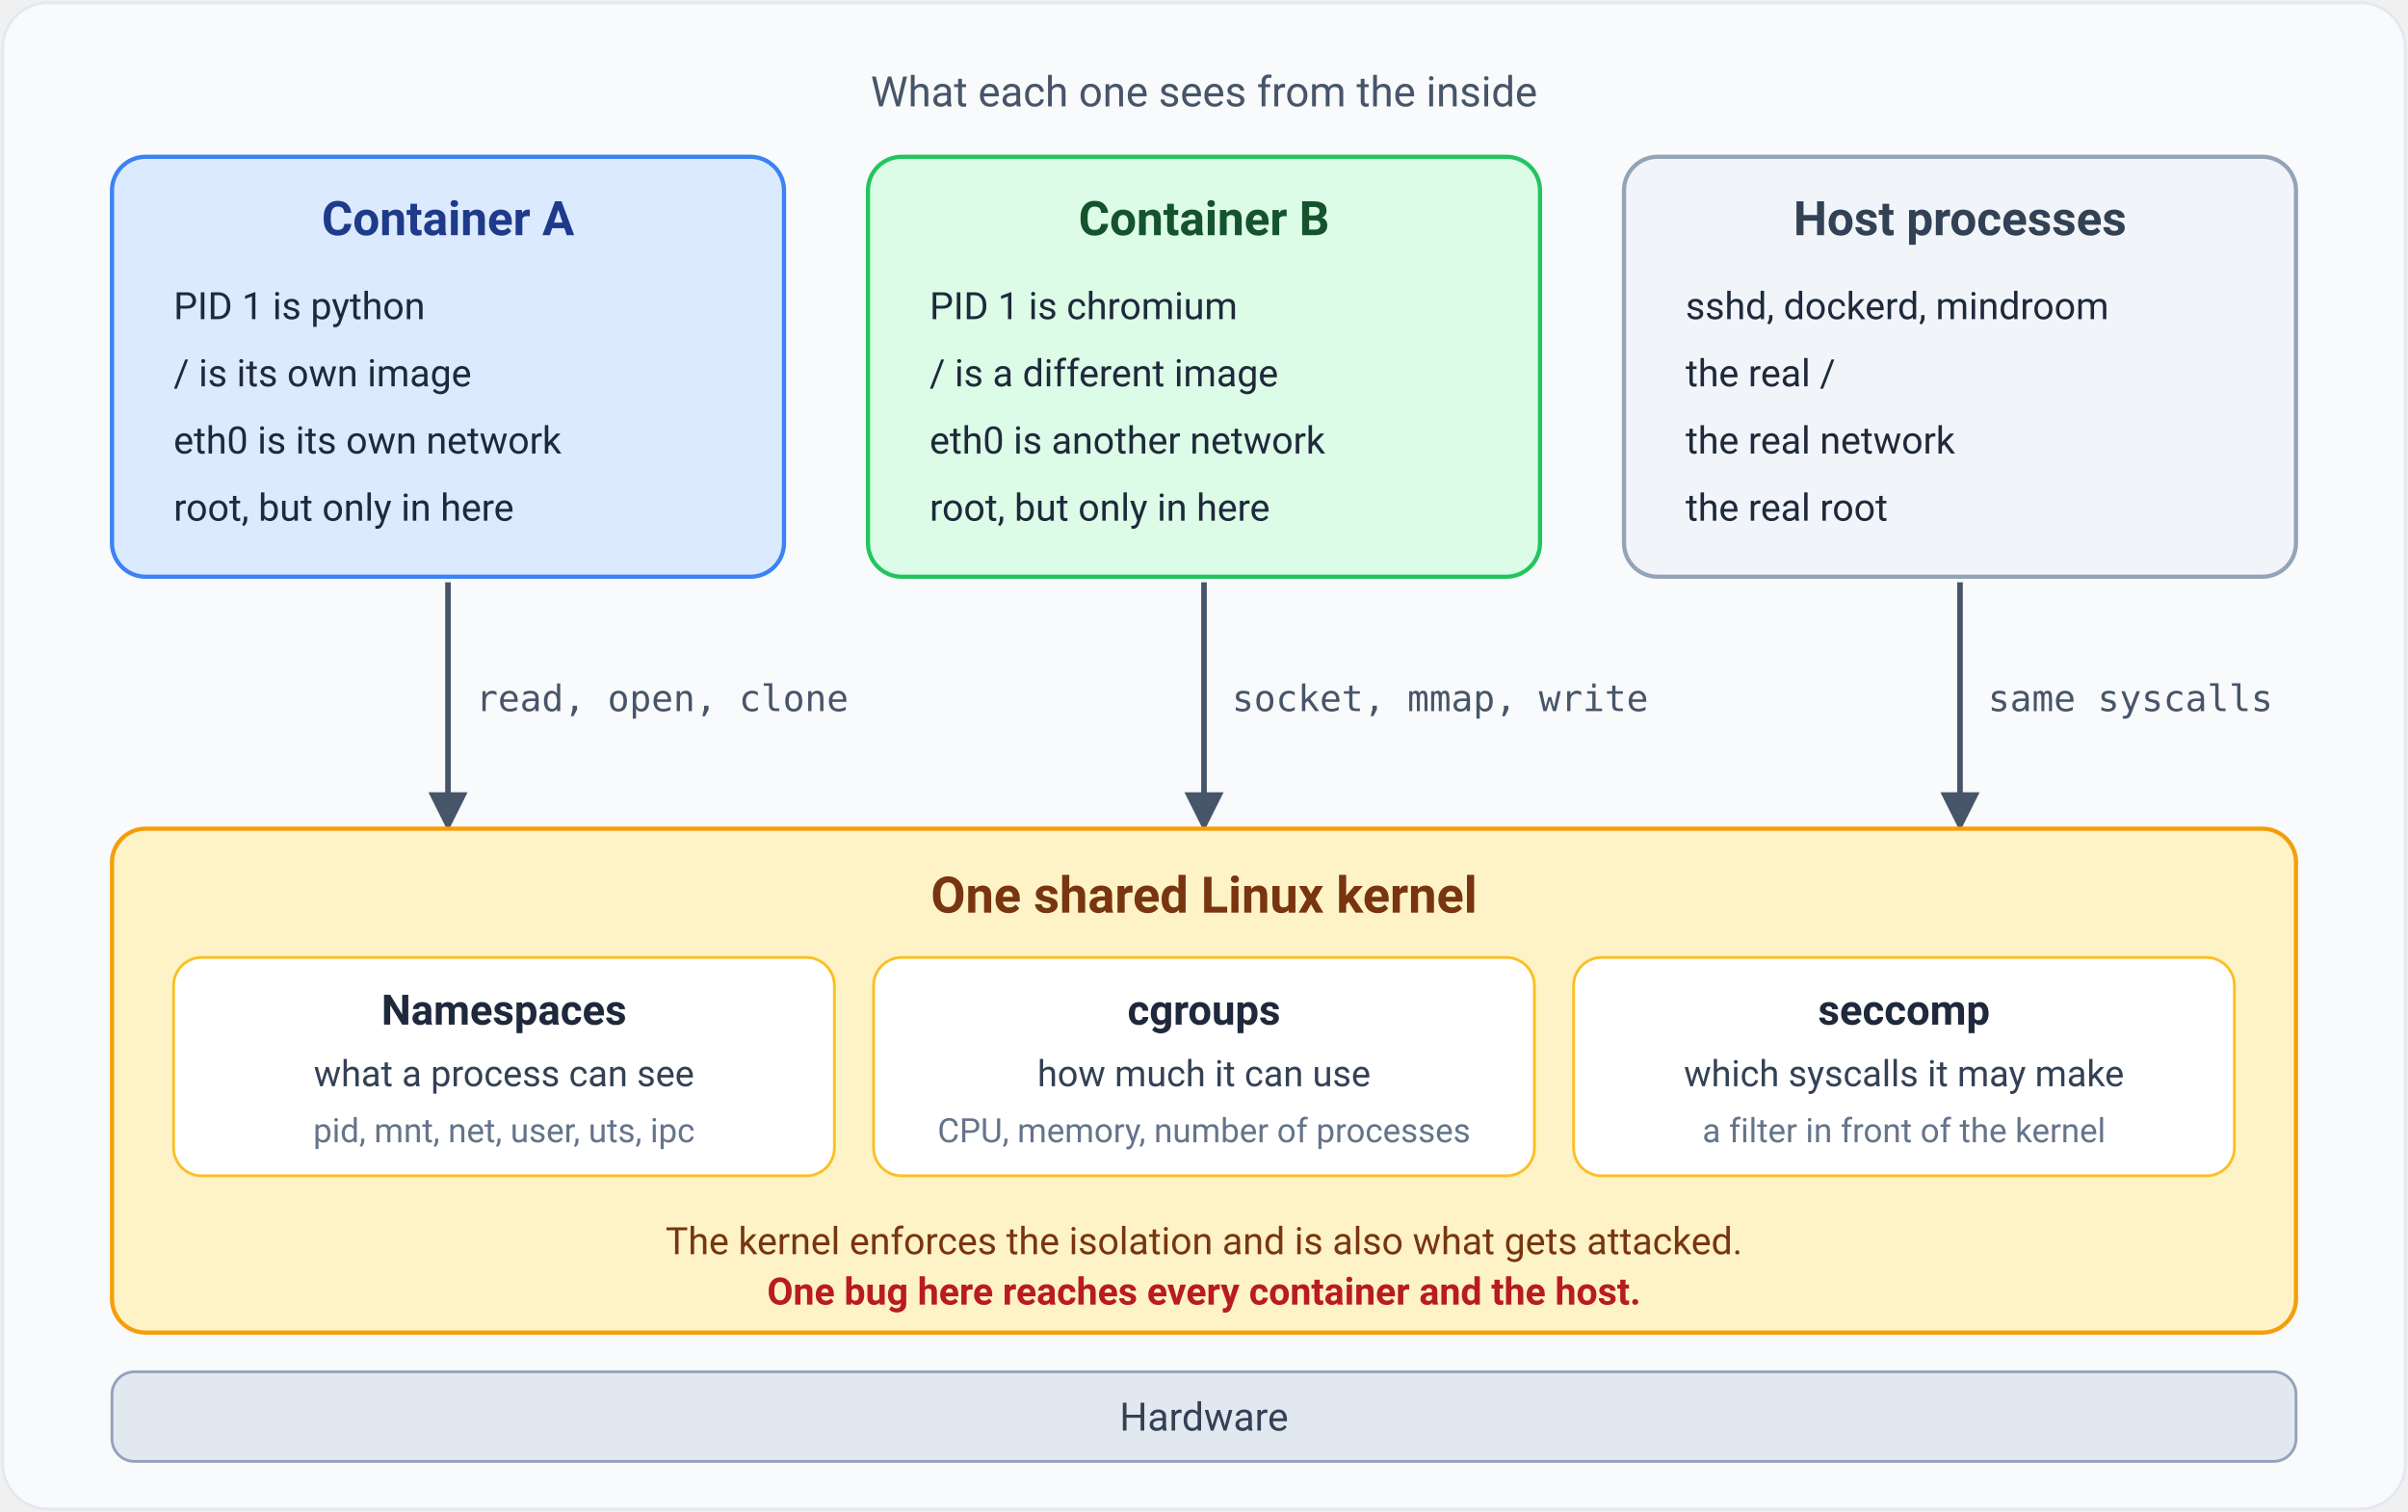
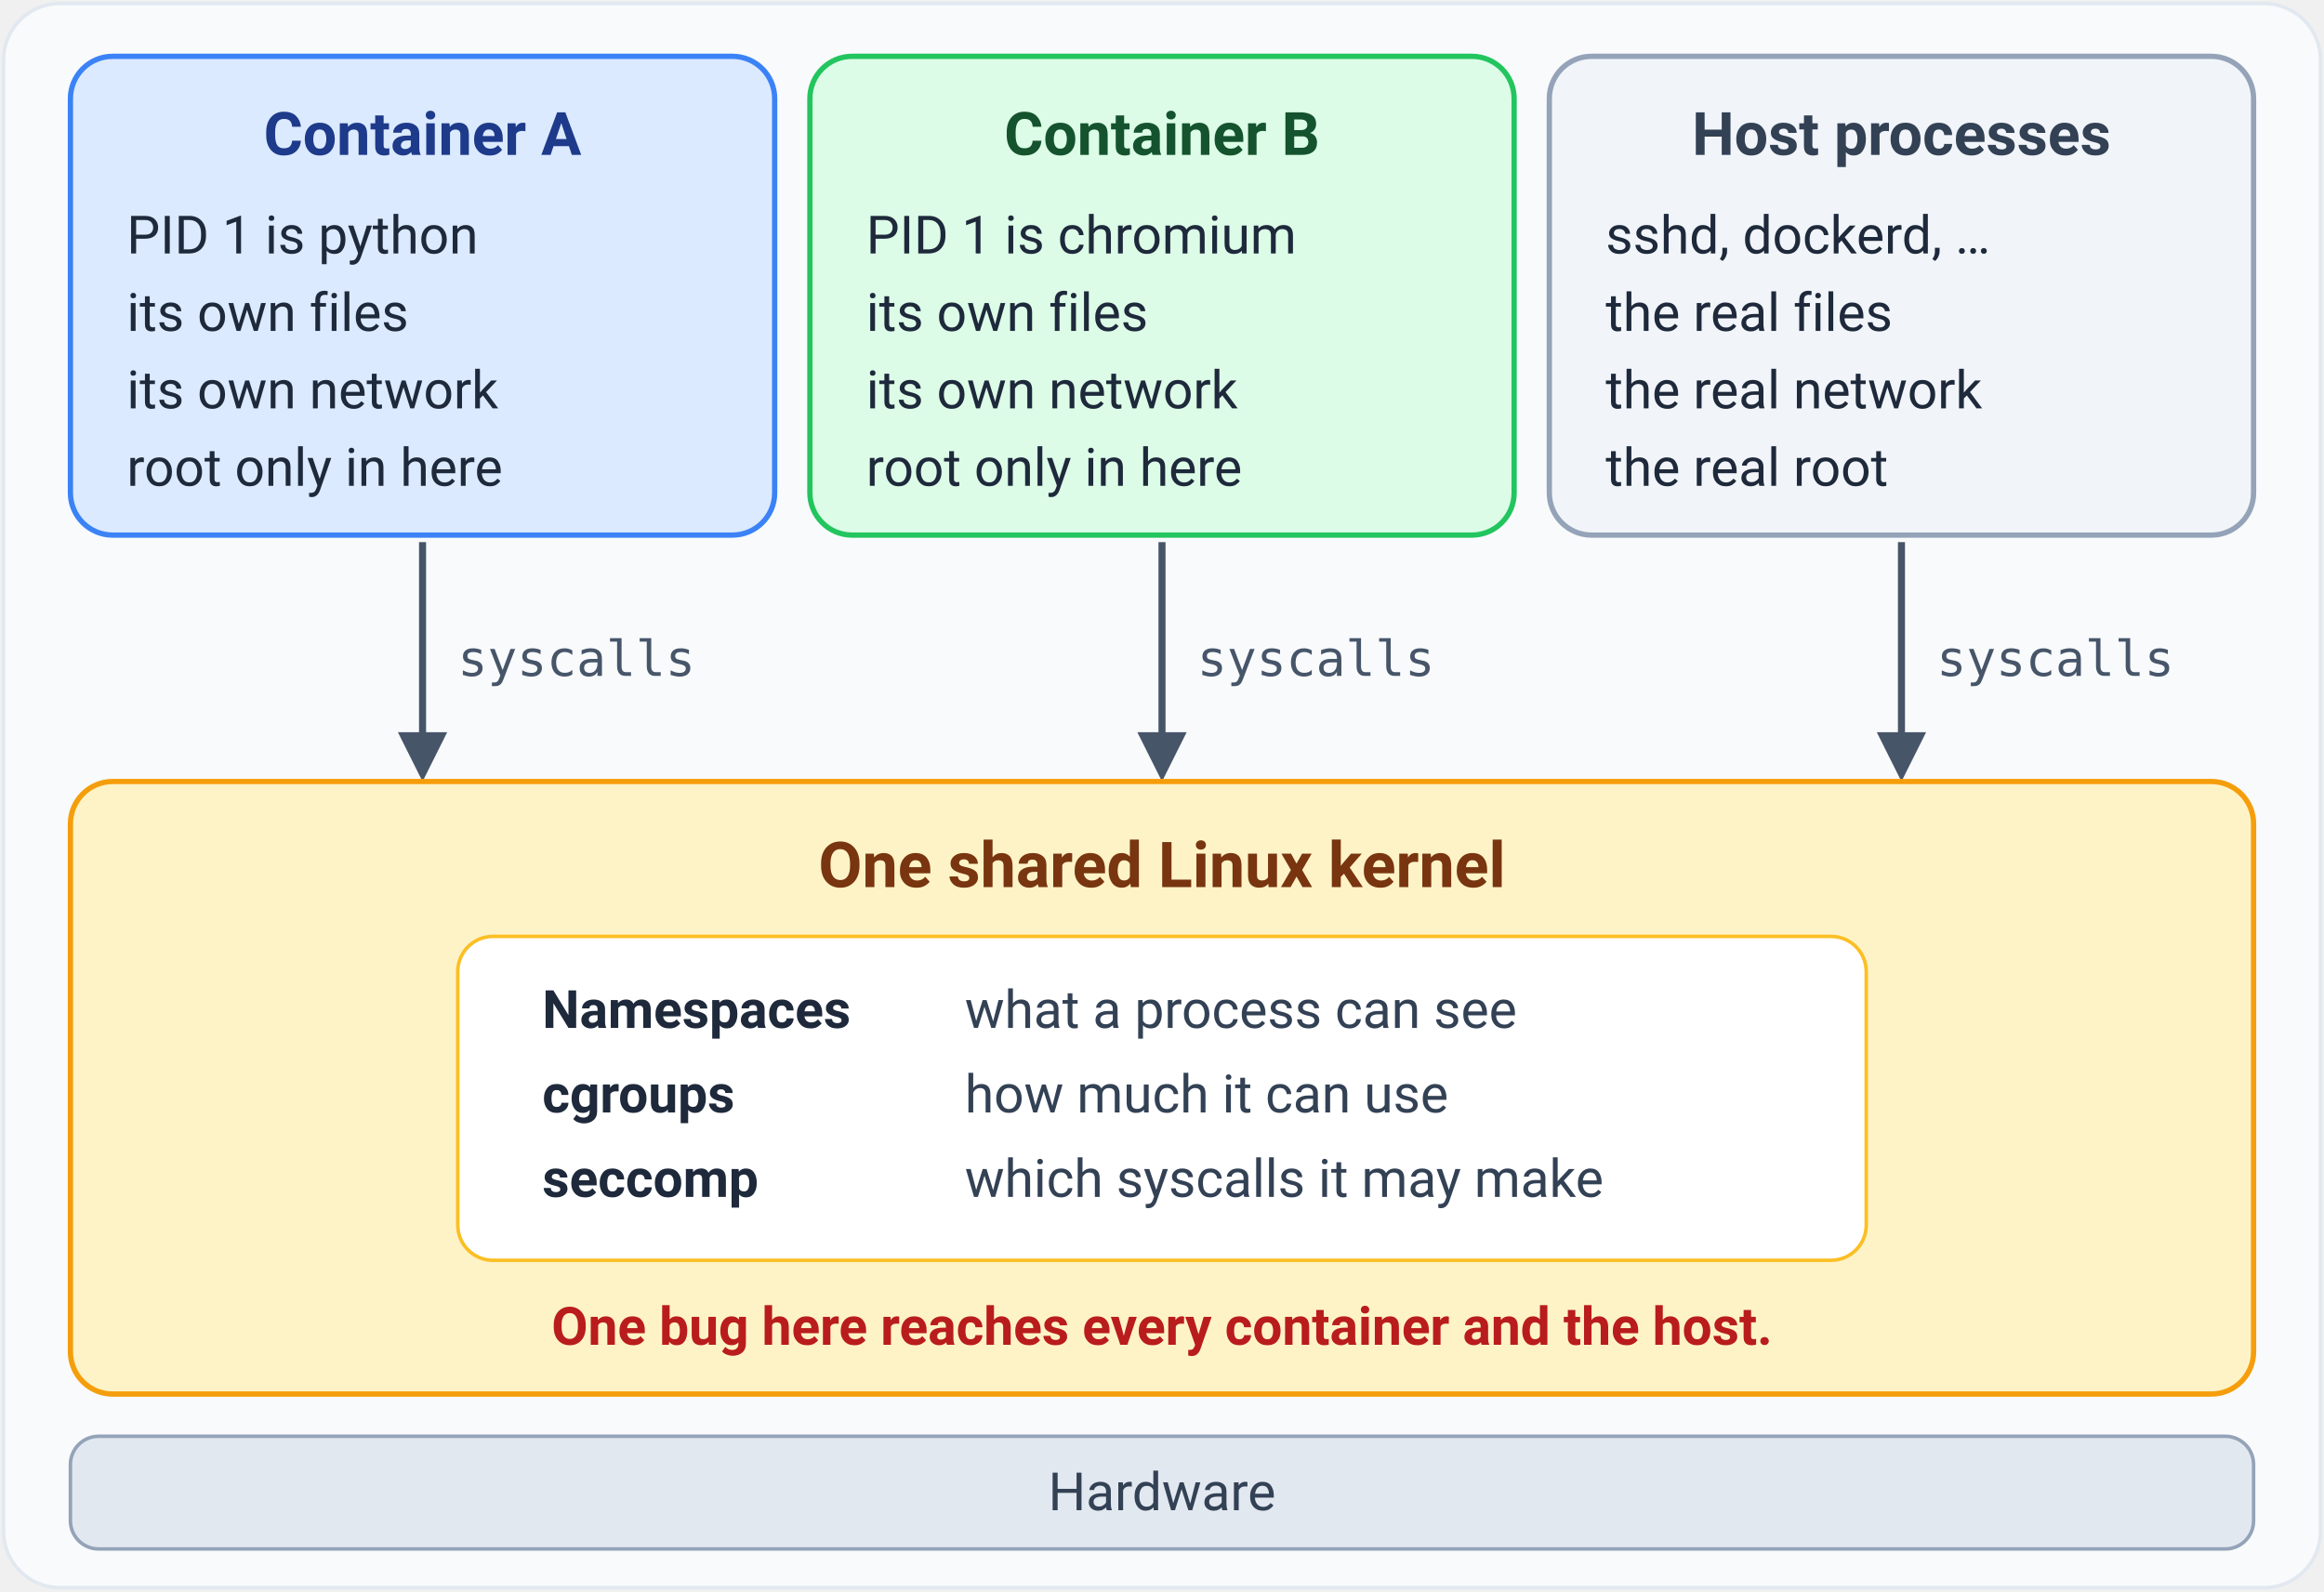
- <svg xmlns="http://www.w3.org/2000/svg" viewBox="0 0 860 540" width="860" height="540" font-family="system-ui, -apple-system, 'Segoe UI', Roboto, sans-serif" role="img" aria-label="Containers are processes that all make syscalls into one shared Linux kernel, which enforces namespaces, cgroups and seccomp">
+ <svg xmlns="http://www.w3.org/2000/svg" viewBox="0 0 660 452" width="660" height="452" font-family="system-ui, -apple-system, 'Segoe UI', Roboto, sans-serif" role="img" aria-label="Two containers and the host's own processes all make syscalls into one shared Linux kernel, which keeps the containers apart with namespaces, cgroups and seccomp. One bug in that kernel reaches every container and the host.">
  <defs>
    <marker id="arrow" viewBox="0 0 10 10" refX="5" refY="5" markerWidth="7" markerHeight="7" orient="auto-start-reverse">
      <path d="M0,0 L10,5 L0,10 z" fill="#475569" />
    </marker>
  </defs>
-   <rect x="1" y="1" width="858" height="538" rx="16" fill="#f8fafc" stroke="#e2e8f0" />
-   <text x="430" y="38" text-anchor="middle" font-size="15" fill="#475569">What each one sees from the inside</text>
-   <rect x="40" y="56" width="240" height="150" rx="12" fill="#dbeafe" stroke="#3b82f6" stroke-width="1.5" />
-   <text x="160" y="84" text-anchor="middle" font-size="17" font-weight="600" fill="#1e3a8a">Container A</text>
-   <g font-size="13.5" fill="#1e293b">
-     <text x="62" y="114">PID 1 is python</text>
-     <text x="62" y="138">/ is its own image</text>
-     <text x="62" y="162">eth0 is its own network</text>
-     <text x="62" y="186">root, but only in here</text>
+   <rect x="1" y="1" width="658" height="450" rx="16" fill="#f8fafc" stroke="#e2e8f0" />
+   <rect x="20" y="16" width="200" height="136" rx="12" fill="#dbeafe" stroke="#3b82f6" stroke-width="1.5" />
+   <text x="120" y="44" text-anchor="middle" font-size="17" font-weight="600" fill="#1e3a8a">Container A</text>
+   <g font-size="15" fill="#1e293b">
+     <text x="36" y="72">PID 1 is python</text>
+     <text x="36" y="94">its own files</text>
+     <text x="36" y="116">its own network</text>
+     <text x="36" y="138">root only in here</text>
  </g>
-   <rect x="310" y="56" width="240" height="150" rx="12" fill="#dcfce7" stroke="#22c55e" stroke-width="1.5" />
-   <text x="430" y="84" text-anchor="middle" font-size="17" font-weight="600" fill="#14532d">Container B</text>
-   <g font-size="13.5" fill="#1e293b">
-     <text x="332" y="114">PID 1 is chromium</text>
-     <text x="332" y="138">/ is a different image</text>
-     <text x="332" y="162">eth0 is another network</text>
-     <text x="332" y="186">root, but only in here</text>
+   <rect x="230" y="16" width="200" height="136" rx="12" fill="#dcfce7" stroke="#22c55e" stroke-width="1.5" />
+   <text x="330" y="44" text-anchor="middle" font-size="17" font-weight="600" fill="#14532d">Container B</text>
+   <g font-size="15" fill="#1e293b">
+     <text x="246" y="72">PID 1 is chromium</text>
+     <text x="246" y="94">its own files</text>
+     <text x="246" y="116">its own network</text>
+     <text x="246" y="138">root only in here</text>
  </g>
-   <rect x="580" y="56" width="240" height="150" rx="12" fill="#f1f5f9" stroke="#94a3b8" stroke-width="1.5" />
-   <text x="700" y="84" text-anchor="middle" font-size="17" font-weight="600" fill="#334155">Host processes</text>
-   <g font-size="13.5" fill="#1e293b">
-     <text x="602" y="114">sshd, dockerd, mindroom</text>
-     <text x="602" y="138">the real /</text>
-     <text x="602" y="162">the real network</text>
-     <text x="602" y="186">the real root</text>
+   <rect x="440" y="16" width="200" height="136" rx="12" fill="#f1f5f9" stroke="#94a3b8" stroke-width="1.5" />
+   <text x="540" y="44" text-anchor="middle" font-size="17" font-weight="600" fill="#334155">Host processes</text>
+   <g font-size="15" fill="#1e293b">
+     <text x="456" y="72">sshd, dockerd, …</text>
+     <text x="456" y="94">the real files</text>
+     <text x="456" y="116">the real network</text>
+     <text x="456" y="138">the real root</text>
  </g>
  <g stroke="#475569" stroke-width="2" fill="none" marker-end="url(#arrow)">
-     <line x1="160" y1="208" x2="160" y2="290" />
-     <line x1="430" y1="208" x2="430" y2="290" />
-     <line x1="700" y1="208" x2="700" y2="290" />
+     <line x1="120" y1="154" x2="120" y2="215" />
+     <line x1="330" y1="154" x2="330" y2="215" />
+     <line x1="540" y1="154" x2="540" y2="215" />
  </g>
-   <g font-size="13" fill="#475569" font-family="ui-monospace, SFMono-Regular, Menlo, monospace">
-     <text x="170" y="254">read, open, clone</text>
-     <text x="440" y="254">socket, mmap, write</text>
-     <text x="710" y="254">same syscalls</text>
+   <g font-size="14" fill="#475569" font-family="ui-monospace, SFMono-Regular, Menlo, monospace">
+     <text x="130" y="192">syscalls</text>
+     <text x="340" y="192">syscalls</text>
+     <text x="550" y="192">syscalls</text>
  </g>
-   <rect x="40" y="296" width="780" height="180" rx="12" fill="#fef3c7" stroke="#f59e0b" stroke-width="1.5" />
-   <text x="430" y="326" text-anchor="middle" font-size="18" font-weight="700" fill="#78350f">One shared Linux kernel</text>
-   <g>
-     <rect x="62" y="342" width="236" height="78" rx="10" fill="#ffffff" stroke="#fbbf24" />
-     <text x="180" y="366" text-anchor="middle" font-size="15" font-weight="600" fill="#1e293b">Namespaces</text>
-     <text x="180" y="388" text-anchor="middle" font-size="13" fill="#334155">what a process can see</text>
-     <text x="180" y="408" text-anchor="middle" font-size="12" fill="#64748b">pid, mnt, net, user, uts, ipc</text>
-     <rect x="312" y="342" width="236" height="78" rx="10" fill="#ffffff" stroke="#fbbf24" />
-     <text x="430" y="366" text-anchor="middle" font-size="15" font-weight="600" fill="#1e293b">cgroups</text>
-     <text x="430" y="388" text-anchor="middle" font-size="13" fill="#334155">how much it can use</text>
-     <text x="430" y="408" text-anchor="middle" font-size="12" fill="#64748b">CPU, memory, number of processes</text>
-     <rect x="562" y="342" width="236" height="78" rx="10" fill="#ffffff" stroke="#fbbf24" />
-     <text x="680" y="366" text-anchor="middle" font-size="15" font-weight="600" fill="#1e293b">seccomp</text>
-     <text x="680" y="388" text-anchor="middle" font-size="13" fill="#334155">which syscalls it may make</text>
-     <text x="680" y="408" text-anchor="middle" font-size="12" fill="#64748b">a filter in front of the kernel</text>
+   <rect x="20" y="222" width="620" height="174" rx="12" fill="#fef3c7" stroke="#f59e0b" stroke-width="1.5" />
+   <text x="330" y="252" text-anchor="middle" font-size="18" font-weight="700" fill="#78350f">One shared Linux kernel</text>
+   <rect x="130" y="266" width="400" height="92" rx="10" fill="#ffffff" stroke="#fbbf24" />
+   <g font-size="15">
+     <text x="154" y="292" font-weight="600" fill="#1e293b">Namespaces</text>
+     <text x="274" y="292" fill="#334155">what a process can see</text>
+     <text x="154" y="316" font-weight="600" fill="#1e293b">cgroups</text>
+     <text x="274" y="316" fill="#334155">how much it can use</text>
+     <text x="154" y="340" font-weight="600" fill="#1e293b">seccomp</text>
+     <text x="274" y="340" fill="#334155">which syscalls it may make</text>
  </g>
-   <text x="430" y="448" text-anchor="middle" font-size="13.5" fill="#78350f">The kernel enforces the isolation and is also what gets attacked.</text>
-   <text x="430" y="466" text-anchor="middle" font-size="13.5" font-weight="600" fill="#b91c1c">One bug here reaches every container and the host.</text>
-   <rect x="40" y="490" width="780" height="32" rx="8" fill="#e2e8f0" stroke="#94a3b8" />
-   <text x="430" y="511" text-anchor="middle" font-size="14" fill="#334155">Hardware</text>
+   <text x="330" y="382" text-anchor="middle" font-size="15" font-weight="600" fill="#b91c1c">One bug here reaches every container and the host.</text>
+   <rect x="20" y="408" width="620" height="32" rx="8" fill="#e2e8f0" stroke="#94a3b8" />
+   <text x="330" y="429" text-anchor="middle" font-size="15" fill="#334155">Hardware</text>
</svg>
